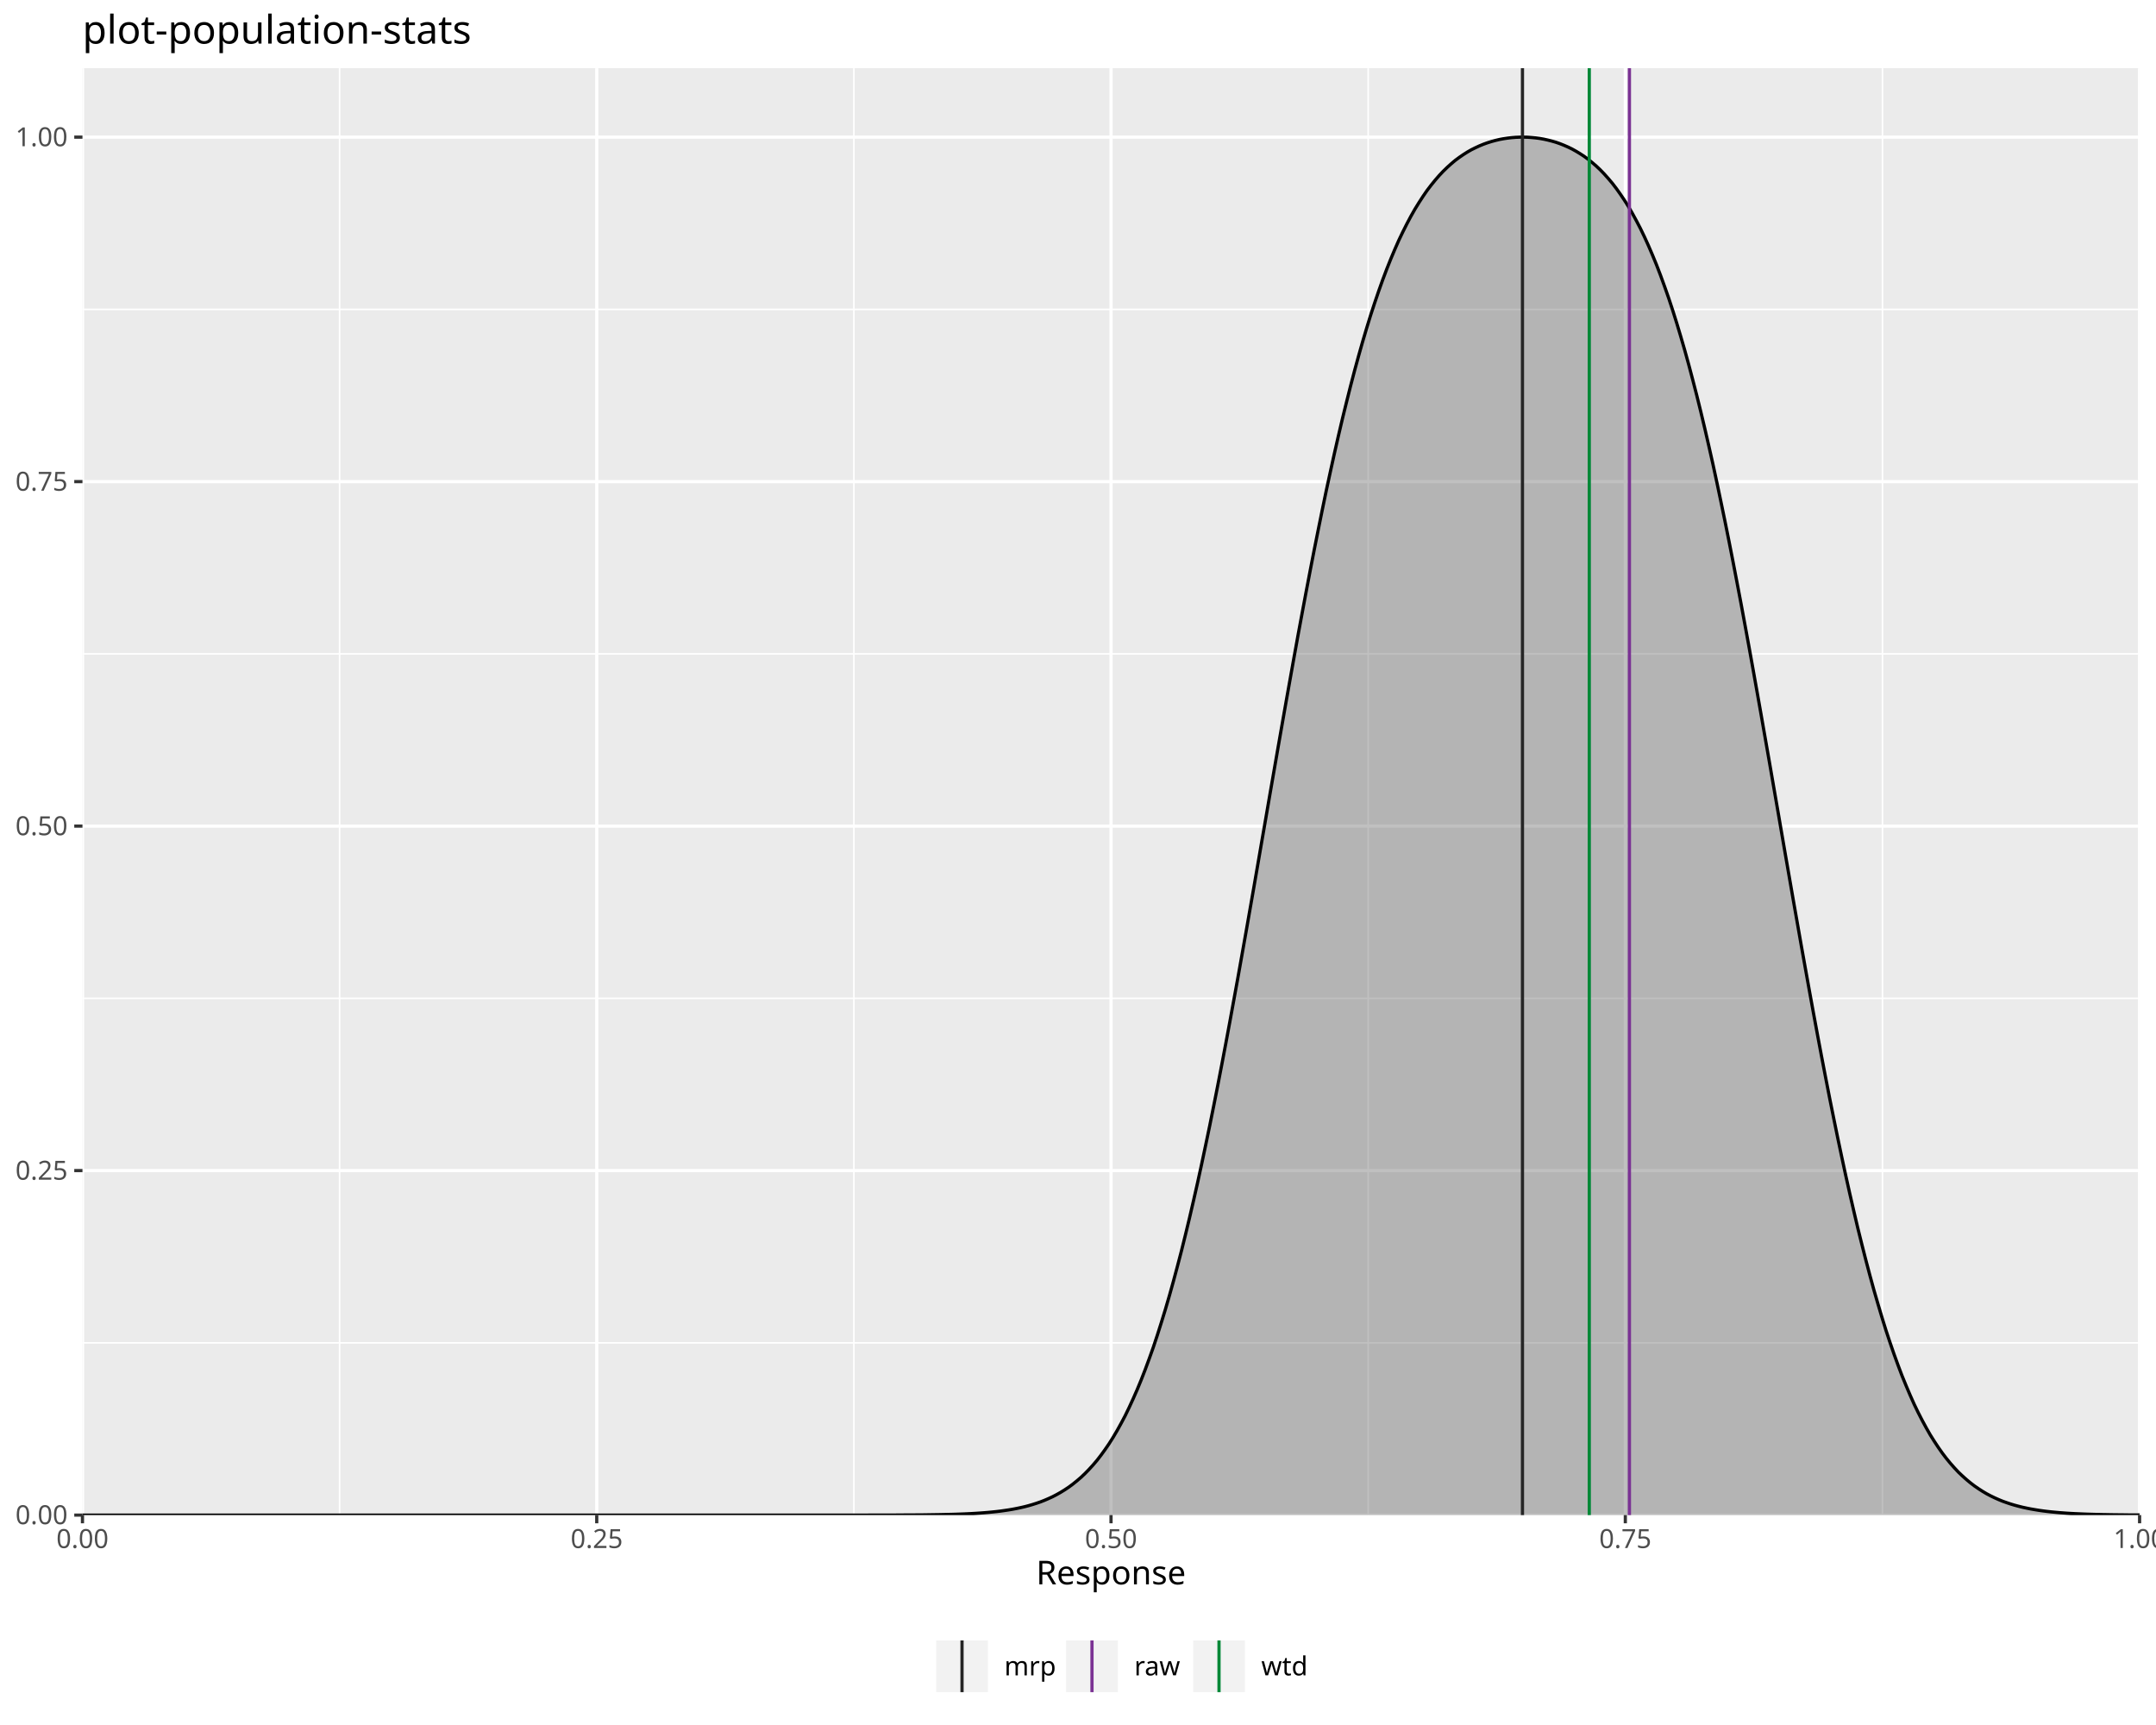
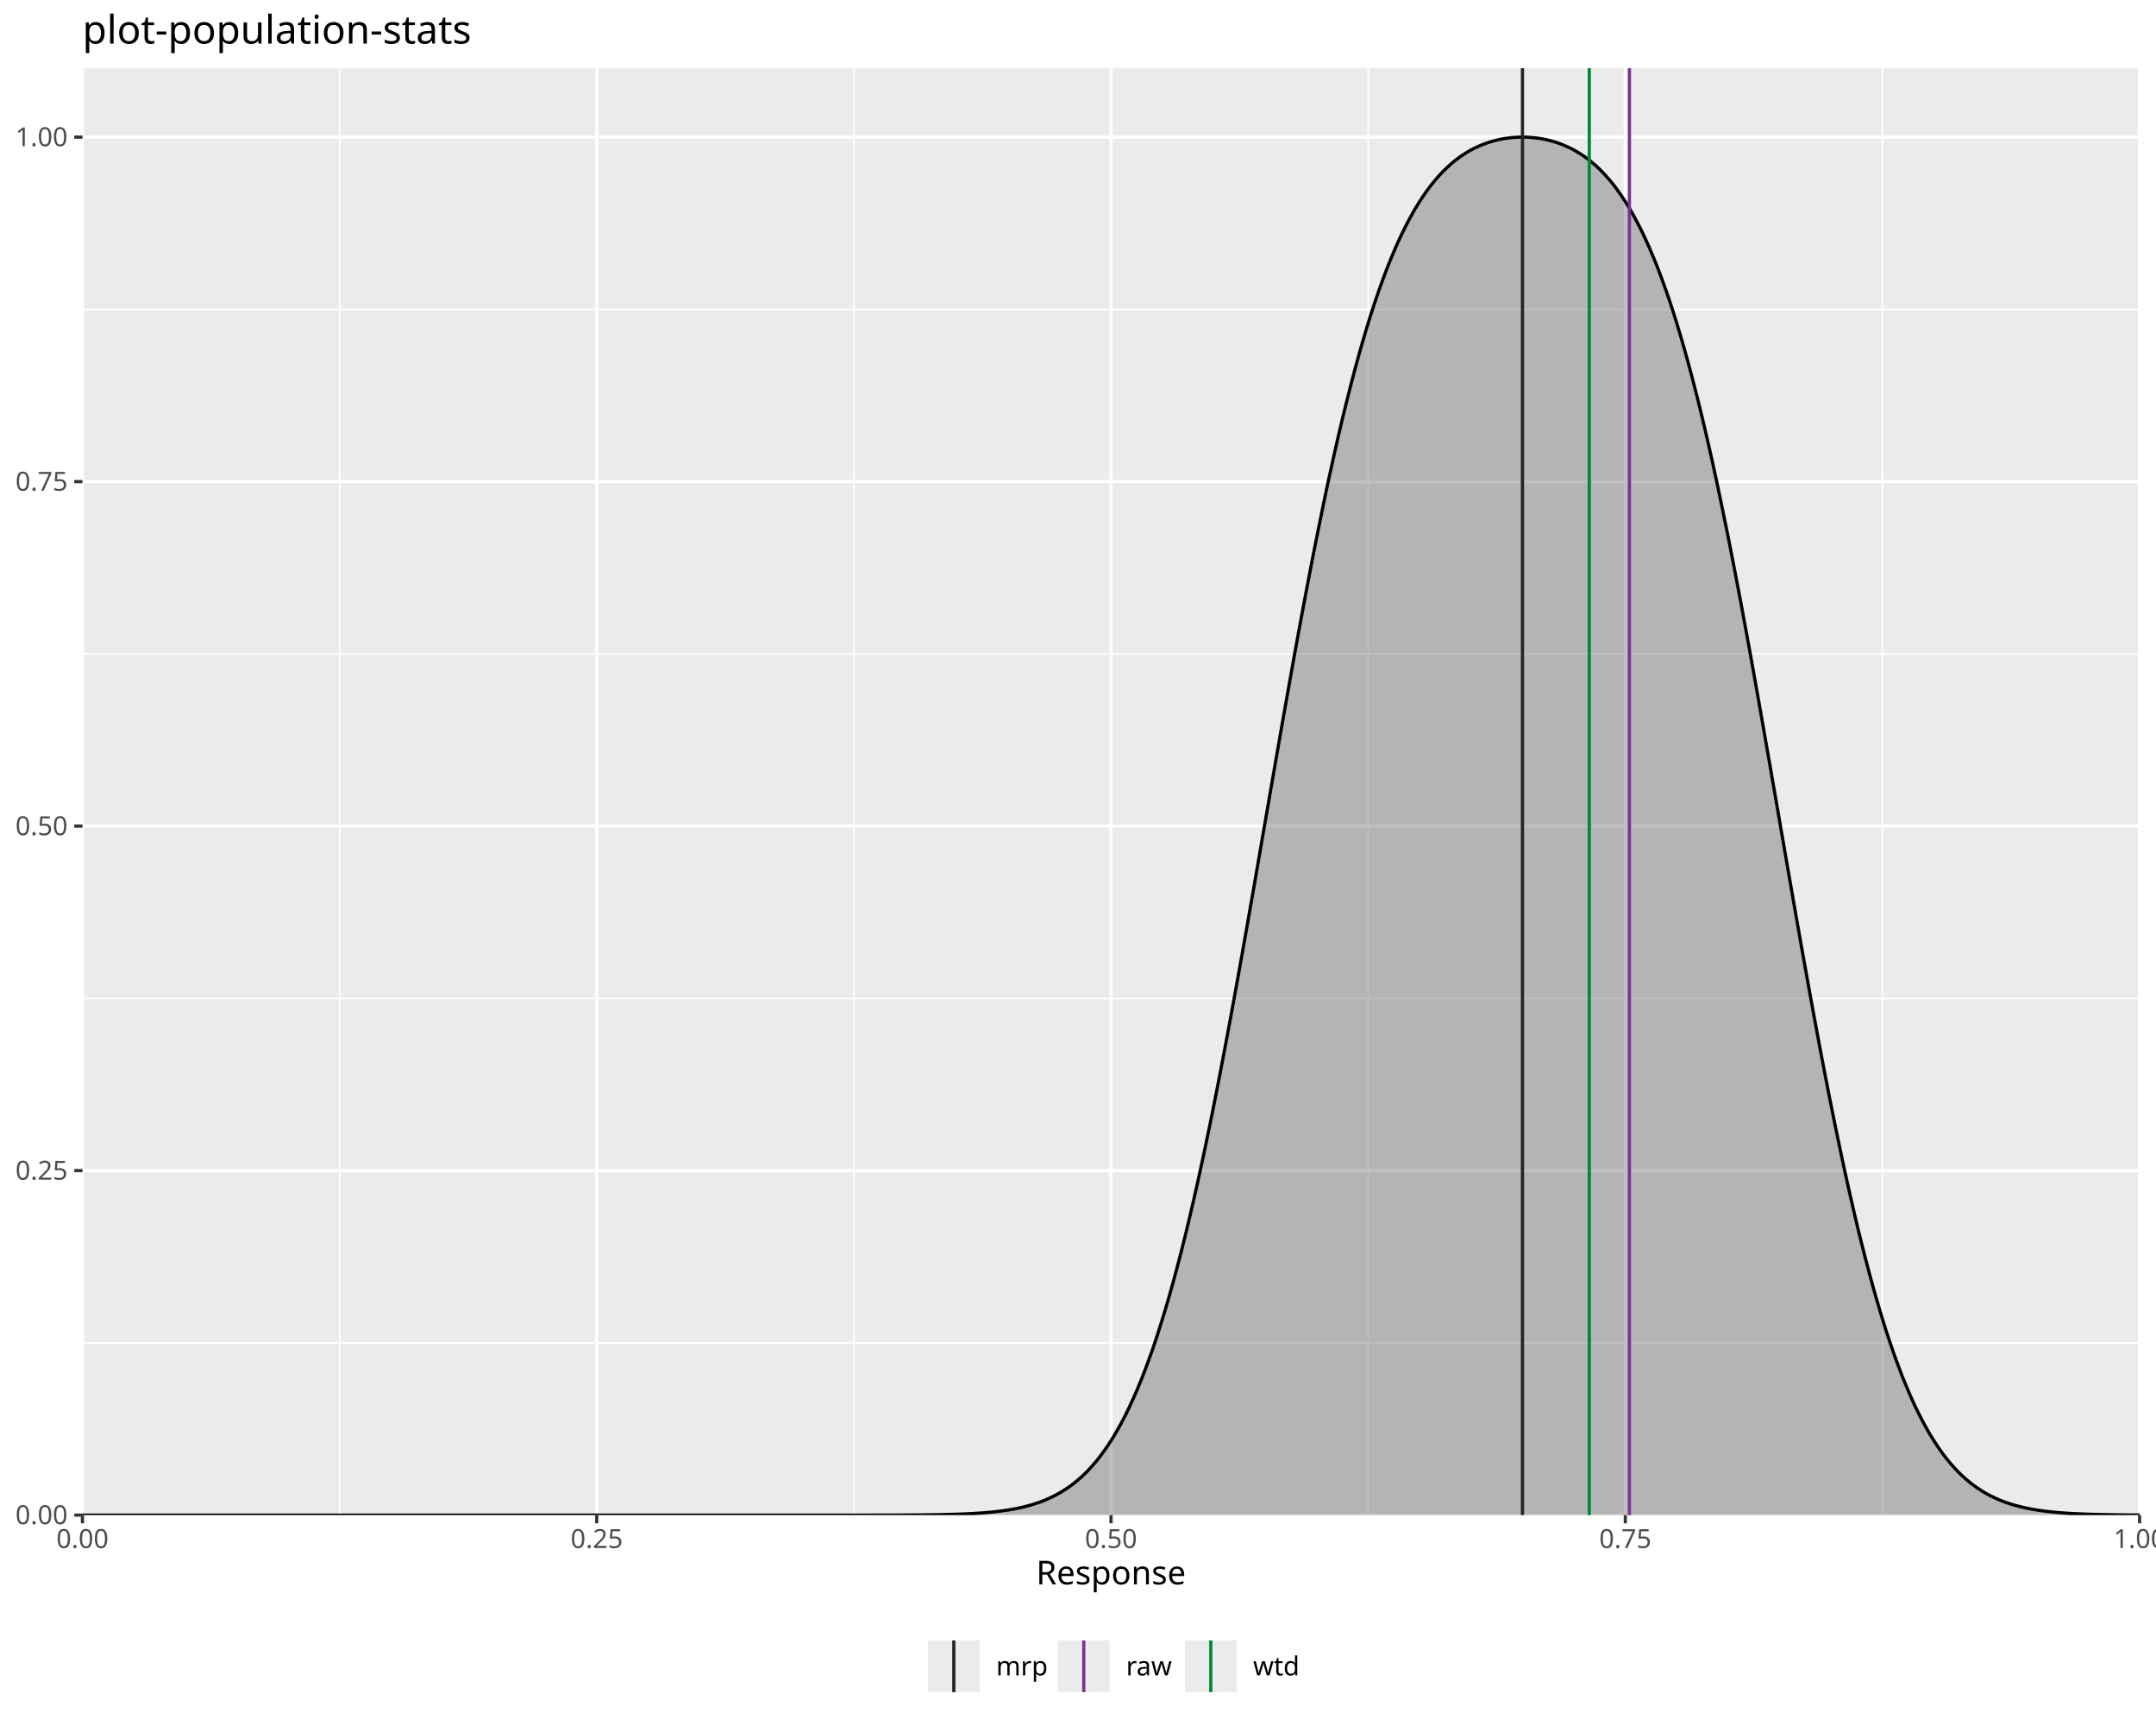
<svg xmlns="http://www.w3.org/2000/svg" class="svglite" data-engine-version="2.0" width="720.00pt" height="576.00pt" viewBox="0 0 720.00 576.00">
  <defs>
    <style type="text/css">
    .svglite line, .svglite polyline, .svglite polygon, .svglite path, .svglite rect, .svglite circle {
      fill: none;
      stroke: #000000;
      stroke-linecap: round;
      stroke-linejoin: round;
      stroke-miterlimit: 10.00;
    }
  </style>
  </defs>
  <rect width="100%" height="100%" style="stroke: none; fill: #FFFFFF;" />
  <defs>
    <clipPath id="cpMC4wMHw3MjAuMDB8MC4wMHw1NzYuMDA=">
      <rect x="0.00" y="0.00" width="720.00" height="576.00" />
    </clipPath>
  </defs>
  <g clip-path="url(#cpMC4wMHw3MjAuMDB8MC4wMHw1NzYuMDA=)">
-     <rect x="0.00" y="0.00" width="720.00" height="576.00" style="stroke-width: 1.07; stroke: #FFFFFF; fill: #FFFFFF;" />
+     <rect x="0" y="0.00" width="720.00" height="576.00" style="stroke-width: 1.07; stroke: #FFFFFF; fill: #FFFFFF;" />
  </g>
  <defs>
    <clipPath id="cpMjcuNTR8NzE0LjUyfDIyLjc4fDUwNS45MQ==">
      <rect x="27.54" y="22.78" width="686.98" height="483.13" />
    </clipPath>
  </defs>
  <g clip-path="url(#cpMjcuNTR8NzE0LjUyfDIyLjc4fDUwNS45MQ==)">
    <rect x="27.54" y="22.78" width="686.98" height="483.13" style="stroke-width: 1.07; stroke: none; fill: #EBEBEB;" />
    <polyline points="27.54,448.40 714.52,448.40 " style="stroke-width: 0.53; stroke: #FFFFFF; stroke-linecap: butt;" />
    <polyline points="27.54,333.37 714.52,333.37 " style="stroke-width: 0.53; stroke: #FFFFFF; stroke-linecap: butt;" />
    <polyline points="27.54,218.34 714.52,218.34 " style="stroke-width: 0.53; stroke: #FFFFFF; stroke-linecap: butt;" />
    <polyline points="27.54,103.31 714.52,103.31 " style="stroke-width: 0.53; stroke: #FFFFFF; stroke-linecap: butt;" />
    <polyline points="113.41,505.91 113.41,22.78 " style="stroke-width: 0.53; stroke: #FFFFFF; stroke-linecap: butt;" />
    <polyline points="285.16,505.91 285.16,22.78 " style="stroke-width: 0.53; stroke: #FFFFFF; stroke-linecap: butt;" />
    <polyline points="456.90,505.91 456.90,22.78 " style="stroke-width: 0.53; stroke: #FFFFFF; stroke-linecap: butt;" />
    <polyline points="628.65,505.91 628.65,22.78 " style="stroke-width: 0.53; stroke: #FFFFFF; stroke-linecap: butt;" />
    <polyline points="27.54,505.91 714.52,505.91 " style="stroke-width: 1.07; stroke: #FFFFFF; stroke-linecap: butt;" />
    <polyline points="27.54,390.88 714.52,390.88 " style="stroke-width: 1.07; stroke: #FFFFFF; stroke-linecap: butt;" />
    <polyline points="27.54,275.85 714.52,275.85 " style="stroke-width: 1.07; stroke: #FFFFFF; stroke-linecap: butt;" />
    <polyline points="27.54,160.82 714.52,160.82 " style="stroke-width: 1.07; stroke: #FFFFFF; stroke-linecap: butt;" />
    <polyline points="27.54,45.79 714.52,45.79 " style="stroke-width: 1.07; stroke: #FFFFFF; stroke-linecap: butt;" />
    <polyline points="27.54,505.91 27.54,22.78 " style="stroke-width: 1.07; stroke: #FFFFFF; stroke-linecap: butt;" />
    <polyline points="199.28,505.91 199.28,22.78 " style="stroke-width: 1.07; stroke: #FFFFFF; stroke-linecap: butt;" />
    <polyline points="371.03,505.91 371.03,22.78 " style="stroke-width: 1.07; stroke: #FFFFFF; stroke-linecap: butt;" />
    <polyline points="542.78,505.91 542.78,22.78 " style="stroke-width: 1.07; stroke: #FFFFFF; stroke-linecap: butt;" />
    <polyline points="714.52,505.91 714.52,22.78 " style="stroke-width: 1.07; stroke: #FFFFFF; stroke-linecap: butt;" />
    <polygon points="27.54,505.91 28.88,505.91 30.23,505.91 31.57,505.91 32.92,505.91 34.26,505.91 35.61,505.91 36.95,505.91 38.29,505.91 39.64,505.91 40.98,505.91 42.33,505.91 43.67,505.91 45.02,505.91 46.36,505.91 47.71,505.91 49.05,505.91 50.39,505.91 51.74,505.91 53.08,505.91 54.43,505.91 55.77,505.91 57.12,505.91 58.46,505.91 59.80,505.91 61.15,505.91 62.49,505.91 63.84,505.91 65.18,505.91 66.53,505.91 67.87,505.91 69.22,505.91 70.56,505.91 71.90,505.91 73.25,505.91 74.59,505.91 75.94,505.91 77.28,505.91 78.63,505.91 79.97,505.91 81.31,505.91 82.66,505.91 84.00,505.91 85.35,505.91 86.69,505.91 88.04,505.91 89.38,505.91 90.73,505.91 92.07,505.91 93.41,505.91 94.76,505.91 96.10,505.91 97.45,505.91 98.79,505.91 100.14,505.91 101.48,505.91 102.82,505.91 104.17,505.91 105.51,505.91 106.86,505.91 108.20,505.91 109.55,505.91 110.89,505.91 112.24,505.91 113.58,505.91 114.92,505.91 116.27,505.91 117.61,505.91 118.96,505.91 120.30,505.91 121.65,505.91 122.99,505.91 124.34,505.91 125.68,505.91 127.02,505.91 128.37,505.91 129.71,505.91 131.06,505.91 132.40,505.91 133.75,505.91 135.09,505.91 136.43,505.91 137.78,505.91 139.12,505.91 140.47,505.91 141.81,505.91 143.16,505.91 144.50,505.91 145.85,505.91 147.19,505.91 148.53,505.91 149.88,505.91 151.22,505.91 152.57,505.91 153.91,505.91 155.26,505.91 156.60,505.91 157.94,505.91 159.29,505.91 160.63,505.91 161.98,505.91 163.32,505.91 164.67,505.91 166.01,505.91 167.36,505.91 168.70,505.91 170.04,505.91 171.39,505.91 172.73,505.91 174.08,505.91 175.42,505.91 176.77,505.91 178.11,505.91 179.45,505.91 180.80,505.91 182.14,505.91 183.49,505.91 184.83,505.91 186.18,505.91 187.52,505.91 188.87,505.91 190.21,505.91 191.55,505.91 192.90,505.91 194.24,505.91 195.59,505.91 196.93,505.91 198.28,505.91 199.62,505.91 200.97,505.91 202.31,505.91 203.65,505.91 205.00,505.91 206.34,505.91 207.69,505.91 209.03,505.91 210.38,505.91 211.72,505.91 213.06,505.91 214.41,505.91 215.75,505.91 217.10,505.91 218.44,505.91 219.79,505.91 221.13,505.91 222.48,505.91 223.82,505.91 225.16,505.91 226.51,505.91 227.85,505.91 229.20,505.91 230.54,505.91 231.89,505.91 233.23,505.91 234.57,505.91 235.92,505.91 237.26,505.91 238.61,505.91 239.95,505.91 241.30,505.91 242.64,505.91 243.99,505.91 245.33,505.91 246.67,505.91 248.02,505.91 249.36,505.91 250.71,505.91 252.05,505.91 253.40,505.91 254.74,505.91 256.08,505.91 257.43,505.91 258.77,505.91 260.12,505.91 261.46,505.91 262.81,505.91 264.15,505.91 265.50,505.91 266.84,505.91 268.18,505.91 269.53,505.91 270.87,505.91 272.22,505.91 273.56,505.91 274.91,505.91 276.25,505.91 277.60,505.91 278.94,505.91 280.28,505.91 281.63,505.91 282.97,505.91 284.32,505.91 285.66,505.91 287.01,505.91 288.35,505.91 289.69,505.91 291.04,505.90 292.38,505.90 293.73,505.90 295.07,505.90 296.42,505.89 297.76,505.89 299.11,505.89 300.45,505.88 301.79,505.87 303.14,505.87 304.48,505.86 305.83,505.85 307.17,505.84 308.52,505.83 309.86,505.81 311.20,505.79 312.55,505.77 313.89,505.75 315.24,505.72 316.58,505.69 317.93,505.66 319.27,505.62 320.62,505.57 321.96,505.52 323.30,505.46 324.65,505.39 325.99,505.31 327.34,505.22 328.68,505.12 330.03,505.01 331.37,504.88 332.71,504.74 334.06,504.58 335.40,504.39 336.75,504.19 338.09,503.97 339.44,503.71 340.78,503.43 342.13,503.12 343.47,502.77 344.81,502.38 346.16,501.95 347.50,501.49 348.85,500.96 350.19,500.38 351.54,499.76 352.88,499.06 354.23,498.30 355.57,497.47 356.91,496.58 358.26,495.58 359.60,494.50 360.95,493.35 362.29,492.08 363.64,490.70 364.98,489.23 366.32,487.66 367.67,485.92 369.01,484.07 370.36,482.11 371.70,479.99 373.05,477.71 374.39,475.29 375.74,472.75 377.08,469.98 378.42,467.07 379.77,464.00 381.11,460.75 382.46,457.28 383.80,453.65 385.15,449.87 386.49,445.83 387.83,441.61 389.18,437.22 390.52,432.64 391.87,427.80 393.21,422.80 394.56,417.63 395.90,412.23 397.25,406.63 398.59,400.86 399.93,394.93 401.28,388.75 402.62,382.43 403.97,375.97 405.31,369.32 406.66,362.50 408.00,355.57 409.34,348.51 410.69,341.28 412.03,333.96 413.38,326.56 414.72,319.05 416.07,311.45 417.41,303.80 418.76,296.10 420.10,288.35 421.44,280.58 422.79,272.80 424.13,265.02 425.48,257.26 426.82,249.53 428.17,241.84 429.51,234.21 430.86,226.65 432.20,219.17 433.54,211.77 434.89,204.51 436.23,197.36 437.58,190.31 438.92,183.42 440.27,176.69 441.61,170.09 442.95,163.63 444.30,157.41 445.64,151.34 446.99,145.42 448.33,139.71 449.68,134.22 451.02,128.89 452.37,123.73 453.71,118.82 455.05,114.10 456.40,109.55 457.74,105.20 459.09,101.09 460.43,97.15 461.78,93.37 463.12,89.82 464.46,86.46 465.81,83.25 467.15,80.21 468.50,77.39 469.84,74.72 471.19,72.18 472.53,69.82 473.88,67.63 475.22,65.56 476.56,63.61 477.91,61.85 479.25,60.19 480.60,58.63 481.94,57.21 483.29,55.90 484.63,54.69 485.97,53.56 487.32,52.56 488.66,51.64 490.01,50.78 491.35,50.01 492.70,49.34 494.04,48.72 495.39,48.16 496.73,47.68 498.07,47.26 499.42,46.89 500.76,46.57 502.11,46.32 503.45,46.12 504.80,45.96 506.14,45.85 507.49,45.80 508.83,45.79 510.17,45.82 511.52,45.92 512.86,46.05 514.21,46.23 515.55,46.47 516.90,46.77 518.24,47.11 519.58,47.50 520.93,47.97 522.27,48.50 523.62,49.09 524.96,49.74 526.31,50.49 527.65,51.30 529.00,52.18 530.34,53.17 531.68,54.25 533.03,55.41 534.37,56.67 535.72,58.07 537.06,59.57 538.41,61.16 539.75,62.91 541.09,64.79 542.44,66.79 543.78,68.91 545.13,71.24 546.47,73.70 547.82,76.29 549.16,79.07 550.51,82.04 551.85,85.16 553.19,88.42 554.54,91.94 555.88,95.63 557.23,99.47 558.57,103.52 559.92,107.81 561.26,112.26 562.60,116.87 563.95,121.75 565.29,126.81 566.64,132.04 567.98,137.46 569.33,143.12 570.67,148.94 572.02,154.92 573.36,161.12 574.70,167.49 576.05,174.01 577.39,180.67 578.74,187.53 580.08,194.51 581.43,201.60 582.77,208.84 584.12,216.19 585.46,223.63 586.80,231.15 588.15,238.77 589.49,246.43 590.84,254.15 592.18,261.90 593.53,269.68 594.87,277.46 596.21,285.23 597.56,292.99 598.90,300.71 600.25,308.39 601.59,316.01 602.94,323.55 604.28,331.00 605.63,338.38 606.97,345.62 608.31,352.74 609.66,359.75 611.00,366.63 612.35,373.31 613.69,379.86 615.04,386.26 616.38,392.48 617.72,398.49 619.07,404.35 620.41,410.05 621.76,415.48 623.10,420.75 624.45,425.85 625.79,430.74 627.14,435.39 628.48,439.88 629.82,444.20 631.17,448.27 632.51,452.15 633.86,455.87 635.20,459.41 636.55,462.71 637.89,465.86 639.23,468.87 640.58,471.66 641.92,474.28 643.27,476.77 644.61,479.12 645.96,481.27 647.30,483.30 648.65,485.22 649.99,486.98 651.33,488.61 652.68,490.14 654.02,491.57 655.37,492.85 656.71,494.05 658.06,495.17 659.40,496.19 660.75,497.12 662.09,497.98 663.43,498.78 664.78,499.49 666.12,500.14 667.47,500.74 668.81,501.29 670.16,501.77 671.50,502.22 672.84,502.62 674.19,502.98 675.53,503.31 676.88,503.60 678.22,503.87 679.57,504.10 680.91,504.32 682.26,504.51 683.60,504.68 684.94,504.83 686.29,504.96 687.63,505.08 688.98,505.18 690.32,505.28 691.67,505.36 693.01,505.43 694.35,505.49 695.70,505.55 697.04,505.60 698.39,505.64 699.73,505.68 701.08,505.71 702.42,505.74 703.77,505.76 705.11,505.79 706.45,505.80 707.80,505.82 709.14,505.83 710.49,505.85 711.83,505.86 713.18,505.86 714.52,505.87 714.52,505.91 713.18,505.91 711.83,505.91 710.49,505.91 709.14,505.91 707.80,505.91 706.45,505.91 705.11,505.91 703.77,505.91 702.42,505.91 701.08,505.91 699.73,505.91 698.39,505.91 697.04,505.91 695.70,505.91 694.35,505.91 693.01,505.91 691.67,505.91 690.32,505.91 688.98,505.91 687.63,505.91 686.29,505.91 684.94,505.91 683.60,505.91 682.26,505.91 680.91,505.91 679.57,505.91 678.22,505.91 676.88,505.91 675.53,505.91 674.19,505.91 672.84,505.91 671.50,505.91 670.16,505.91 668.81,505.91 667.47,505.91 666.12,505.91 664.78,505.91 663.43,505.91 662.09,505.91 660.75,505.91 659.40,505.91 658.06,505.91 656.71,505.91 655.37,505.91 654.02,505.91 652.68,505.91 651.33,505.91 649.99,505.91 648.65,505.91 647.30,505.91 645.96,505.91 644.61,505.91 643.27,505.91 641.92,505.91 640.58,505.91 639.23,505.91 637.89,505.91 636.55,505.91 635.20,505.91 633.86,505.91 632.51,505.91 631.17,505.91 629.82,505.91 628.48,505.91 627.14,505.91 625.79,505.91 624.45,505.91 623.10,505.91 621.76,505.91 620.41,505.91 619.07,505.91 617.72,505.91 616.38,505.91 615.04,505.91 613.69,505.91 612.35,505.91 611.00,505.91 609.66,505.91 608.31,505.91 606.97,505.91 605.63,505.91 604.28,505.91 602.94,505.91 601.59,505.91 600.25,505.91 598.90,505.91 597.56,505.91 596.21,505.91 594.87,505.91 593.53,505.91 592.18,505.91 590.84,505.91 589.49,505.91 588.15,505.91 586.80,505.91 585.46,505.91 584.12,505.91 582.77,505.91 581.43,505.91 580.08,505.91 578.74,505.91 577.39,505.91 576.05,505.91 574.70,505.91 573.36,505.91 572.02,505.91 570.67,505.91 569.33,505.91 567.98,505.91 566.64,505.91 565.29,505.91 563.95,505.91 562.60,505.91 561.26,505.91 559.92,505.91 558.57,505.91 557.23,505.91 555.88,505.91 554.54,505.91 553.19,505.91 551.85,505.91 550.51,505.91 549.16,505.91 547.82,505.91 546.47,505.91 545.13,505.91 543.78,505.91 542.44,505.91 541.09,505.91 539.75,505.91 538.41,505.91 537.06,505.91 535.72,505.91 534.37,505.91 533.03,505.91 531.68,505.91 530.34,505.91 529.00,505.91 527.65,505.91 526.31,505.91 524.96,505.91 523.62,505.91 522.27,505.91 520.93,505.91 519.58,505.91 518.24,505.91 516.90,505.91 515.55,505.91 514.21,505.91 512.86,505.91 511.52,505.91 510.17,505.91 508.83,505.91 507.49,505.91 506.14,505.91 504.80,505.91 503.45,505.91 502.11,505.91 500.76,505.91 499.42,505.91 498.07,505.91 496.73,505.91 495.39,505.91 494.04,505.91 492.70,505.91 491.35,505.91 490.01,505.91 488.66,505.91 487.32,505.91 485.97,505.91 484.63,505.91 483.29,505.91 481.94,505.91 480.60,505.91 479.25,505.91 477.91,505.91 476.56,505.91 475.22,505.91 473.88,505.91 472.53,505.91 471.19,505.91 469.84,505.91 468.50,505.91 467.15,505.91 465.81,505.91 464.46,505.91 463.12,505.91 461.78,505.91 460.43,505.91 459.09,505.91 457.74,505.91 456.40,505.91 455.05,505.91 453.71,505.91 452.37,505.91 451.02,505.91 449.68,505.91 448.33,505.91 446.99,505.91 445.64,505.91 444.30,505.91 442.95,505.91 441.61,505.91 440.27,505.91 438.92,505.91 437.58,505.91 436.23,505.91 434.89,505.91 433.54,505.91 432.20,505.91 430.86,505.91 429.51,505.91 428.17,505.91 426.82,505.91 425.48,505.91 424.13,505.91 422.79,505.91 421.44,505.91 420.10,505.91 418.76,505.91 417.41,505.91 416.07,505.91 414.72,505.91 413.38,505.91 412.03,505.91 410.69,505.91 409.34,505.91 408.00,505.91 406.66,505.91 405.31,505.91 403.97,505.91 402.62,505.91 401.28,505.91 399.93,505.91 398.59,505.91 397.25,505.91 395.90,505.91 394.56,505.91 393.21,505.91 391.87,505.91 390.52,505.91 389.18,505.91 387.83,505.91 386.49,505.91 385.15,505.91 383.80,505.91 382.46,505.91 381.11,505.91 379.77,505.91 378.42,505.91 377.08,505.91 375.74,505.91 374.39,505.91 373.05,505.91 371.70,505.91 370.36,505.91 369.01,505.91 367.67,505.91 366.32,505.91 364.98,505.91 363.64,505.91 362.29,505.91 360.95,505.91 359.60,505.91 358.26,505.91 356.91,505.91 355.57,505.91 354.23,505.91 352.88,505.91 351.54,505.91 350.19,505.91 348.85,505.91 347.50,505.91 346.16,505.91 344.81,505.91 343.47,505.91 342.13,505.91 340.78,505.91 339.44,505.91 338.09,505.91 336.75,505.91 335.40,505.91 334.06,505.91 332.71,505.91 331.37,505.91 330.03,505.91 328.68,505.91 327.34,505.91 325.99,505.91 324.65,505.91 323.30,505.91 321.96,505.91 320.62,505.91 319.27,505.91 317.93,505.91 316.58,505.91 315.24,505.91 313.89,505.91 312.55,505.91 311.20,505.91 309.86,505.91 308.52,505.91 307.17,505.91 305.83,505.91 304.48,505.91 303.14,505.91 301.79,505.91 300.45,505.91 299.11,505.91 297.76,505.91 296.42,505.91 295.07,505.91 293.73,505.91 292.38,505.91 291.04,505.91 289.69,505.91 288.35,505.91 287.01,505.91 285.66,505.91 284.32,505.91 282.97,505.91 281.63,505.91 280.28,505.91 278.94,505.91 277.60,505.91 276.25,505.91 274.91,505.91 273.56,505.91 272.22,505.91 270.87,505.91 269.53,505.91 268.18,505.91 266.84,505.91 265.50,505.91 264.15,505.91 262.81,505.91 261.46,505.91 260.12,505.91 258.77,505.91 257.43,505.91 256.08,505.91 254.74,505.91 253.40,505.91 252.05,505.91 250.71,505.91 249.36,505.91 248.02,505.91 246.67,505.91 245.33,505.91 243.99,505.91 242.64,505.91 241.30,505.91 239.95,505.91 238.61,505.91 237.26,505.91 235.92,505.91 234.57,505.91 233.23,505.91 231.89,505.91 230.54,505.91 229.20,505.91 227.85,505.91 226.51,505.91 225.16,505.91 223.82,505.91 222.48,505.91 221.13,505.91 219.79,505.91 218.44,505.91 217.10,505.91 215.75,505.91 214.41,505.91 213.06,505.91 211.72,505.91 210.38,505.91 209.03,505.91 207.69,505.91 206.34,505.91 205.00,505.91 203.65,505.91 202.31,505.91 200.97,505.91 199.62,505.91 198.28,505.91 196.93,505.91 195.59,505.91 194.24,505.91 192.90,505.91 191.55,505.91 190.21,505.91 188.87,505.91 187.52,505.91 186.18,505.91 184.83,505.91 183.49,505.91 182.14,505.91 180.80,505.91 179.45,505.91 178.11,505.91 176.77,505.91 175.42,505.91 174.08,505.91 172.73,505.91 171.39,505.91 170.04,505.91 168.70,505.91 167.36,505.91 166.01,505.91 164.67,505.91 163.32,505.91 161.98,505.91 160.63,505.91 159.29,505.91 157.94,505.91 156.60,505.91 155.26,505.91 153.91,505.91 152.57,505.91 151.22,505.91 149.88,505.91 148.53,505.91 147.19,505.91 145.85,505.91 144.50,505.91 143.16,505.91 141.81,505.91 140.47,505.91 139.12,505.91 137.78,505.91 136.43,505.91 135.09,505.91 133.75,505.91 132.40,505.91 131.06,505.91 129.71,505.91 128.37,505.91 127.02,505.91 125.68,505.91 124.34,505.91 122.99,505.91 121.65,505.91 120.30,505.91 118.96,505.91 117.61,505.91 116.27,505.91 114.92,505.91 113.58,505.91 112.24,505.91 110.89,505.91 109.55,505.91 108.20,505.91 106.86,505.91 105.51,505.91 104.17,505.91 102.82,505.91 101.48,505.91 100.14,505.91 98.79,505.91 97.45,505.91 96.10,505.91 94.76,505.91 93.41,505.91 92.07,505.91 90.73,505.91 89.38,505.91 88.04,505.91 86.69,505.91 85.35,505.91 84.00,505.91 82.66,505.91 81.31,505.91 79.97,505.91 78.63,505.91 77.28,505.91 75.94,505.91 74.59,505.91 73.25,505.91 71.90,505.91 70.56,505.91 69.22,505.91 67.87,505.91 66.53,505.91 65.18,505.91 63.84,505.91 62.49,505.91 61.15,505.91 59.80,505.91 58.46,505.91 57.12,505.91 55.77,505.91 54.43,505.91 53.08,505.91 51.74,505.91 50.39,505.91 49.05,505.91 47.71,505.91 46.36,505.91 45.02,505.91 43.67,505.91 42.33,505.91 40.98,505.91 39.64,505.91 38.29,505.91 36.95,505.91 35.61,505.91 34.26,505.91 32.92,505.91 31.57,505.91 30.23,505.91 28.88,505.91 27.54,505.91 " style="stroke-width: 0.00; stroke: none; stroke-linecap: butt; fill: #636363; fill-opacity: 0.40;" />
    <polyline points="27.54,505.91 28.88,505.91 30.23,505.91 31.57,505.91 32.92,505.91 34.26,505.91 35.61,505.91 36.95,505.91 38.29,505.91 39.64,505.91 40.98,505.91 42.33,505.91 43.67,505.91 45.02,505.91 46.36,505.91 47.71,505.91 49.05,505.91 50.39,505.91 51.74,505.91 53.08,505.91 54.43,505.91 55.77,505.91 57.12,505.91 58.46,505.91 59.80,505.91 61.15,505.91 62.49,505.91 63.84,505.91 65.18,505.91 66.53,505.91 67.87,505.91 69.22,505.91 70.56,505.91 71.90,505.91 73.25,505.91 74.59,505.91 75.94,505.91 77.28,505.91 78.63,505.91 79.97,505.91 81.31,505.91 82.66,505.91 84.00,505.91 85.35,505.91 86.69,505.91 88.04,505.91 89.38,505.91 90.73,505.91 92.07,505.91 93.41,505.91 94.76,505.91 96.10,505.91 97.45,505.91 98.79,505.91 100.14,505.91 101.48,505.91 102.82,505.91 104.17,505.91 105.51,505.91 106.86,505.91 108.20,505.91 109.55,505.91 110.89,505.91 112.24,505.91 113.58,505.91 114.92,505.91 116.27,505.91 117.61,505.91 118.96,505.91 120.30,505.91 121.65,505.91 122.99,505.91 124.34,505.91 125.68,505.91 127.02,505.91 128.37,505.91 129.71,505.91 131.06,505.91 132.40,505.91 133.75,505.91 135.09,505.91 136.43,505.91 137.78,505.91 139.12,505.91 140.47,505.91 141.81,505.91 143.16,505.91 144.50,505.91 145.85,505.91 147.19,505.91 148.53,505.91 149.88,505.91 151.22,505.91 152.57,505.91 153.91,505.91 155.26,505.91 156.60,505.91 157.94,505.91 159.29,505.91 160.63,505.91 161.98,505.91 163.32,505.91 164.67,505.91 166.01,505.91 167.36,505.91 168.70,505.91 170.04,505.91 171.39,505.91 172.73,505.91 174.08,505.91 175.42,505.91 176.77,505.91 178.11,505.91 179.45,505.91 180.80,505.91 182.14,505.91 183.49,505.91 184.83,505.91 186.18,505.91 187.52,505.91 188.87,505.91 190.21,505.91 191.55,505.91 192.90,505.91 194.24,505.91 195.59,505.91 196.93,505.91 198.28,505.91 199.62,505.91 200.97,505.91 202.31,505.91 203.65,505.91 205.00,505.91 206.34,505.91 207.69,505.91 209.03,505.91 210.38,505.91 211.72,505.91 213.06,505.91 214.41,505.91 215.75,505.91 217.10,505.91 218.44,505.91 219.79,505.91 221.13,505.91 222.48,505.91 223.82,505.91 225.16,505.91 226.51,505.91 227.85,505.91 229.20,505.91 230.54,505.91 231.89,505.91 233.23,505.91 234.57,505.91 235.92,505.91 237.26,505.91 238.61,505.91 239.95,505.91 241.30,505.91 242.64,505.91 243.99,505.91 245.33,505.91 246.67,505.91 248.02,505.91 249.36,505.91 250.71,505.91 252.05,505.91 253.40,505.91 254.74,505.91 256.08,505.91 257.43,505.91 258.77,505.91 260.12,505.91 261.46,505.91 262.81,505.91 264.15,505.91 265.50,505.91 266.84,505.91 268.18,505.91 269.53,505.91 270.87,505.91 272.22,505.91 273.56,505.91 274.91,505.91 276.25,505.91 277.60,505.91 278.94,505.91 280.28,505.91 281.63,505.91 282.97,505.91 284.32,505.91 285.66,505.91 287.01,505.91 288.35,505.91 289.69,505.91 291.04,505.90 292.38,505.90 293.73,505.90 295.07,505.90 296.42,505.89 297.76,505.89 299.11,505.89 300.45,505.88 301.79,505.87 303.14,505.87 304.48,505.86 305.83,505.85 307.17,505.84 308.52,505.83 309.86,505.81 311.20,505.79 312.55,505.77 313.89,505.75 315.24,505.72 316.58,505.69 317.93,505.66 319.27,505.62 320.62,505.57 321.96,505.52 323.30,505.46 324.65,505.39 325.99,505.31 327.34,505.22 328.68,505.12 330.03,505.01 331.37,504.88 332.71,504.74 334.06,504.58 335.40,504.39 336.75,504.19 338.09,503.97 339.44,503.71 340.78,503.43 342.13,503.12 343.47,502.77 344.81,502.38 346.16,501.95 347.50,501.49 348.85,500.96 350.19,500.38 351.54,499.76 352.88,499.06 354.23,498.30 355.57,497.47 356.91,496.58 358.26,495.58 359.60,494.50 360.95,493.35 362.29,492.08 363.64,490.70 364.98,489.23 366.32,487.66 367.67,485.92 369.01,484.07 370.36,482.11 371.70,479.99 373.05,477.71 374.39,475.29 375.74,472.75 377.08,469.98 378.42,467.07 379.77,464.00 381.11,460.75 382.46,457.28 383.80,453.65 385.15,449.87 386.49,445.83 387.83,441.61 389.18,437.22 390.52,432.64 391.87,427.80 393.21,422.80 394.56,417.63 395.90,412.23 397.25,406.63 398.59,400.86 399.93,394.93 401.28,388.75 402.62,382.43 403.97,375.97 405.31,369.32 406.66,362.50 408.00,355.57 409.34,348.51 410.69,341.28 412.03,333.96 413.38,326.56 414.72,319.05 416.07,311.45 417.41,303.80 418.76,296.10 420.10,288.35 421.44,280.58 422.79,272.80 424.13,265.02 425.48,257.26 426.82,249.53 428.17,241.84 429.51,234.21 430.86,226.65 432.20,219.17 433.54,211.77 434.89,204.51 436.23,197.36 437.58,190.31 438.92,183.42 440.27,176.69 441.61,170.09 442.95,163.63 444.30,157.41 445.64,151.34 446.99,145.42 448.33,139.71 449.68,134.22 451.02,128.89 452.37,123.73 453.71,118.82 455.05,114.10 456.40,109.55 457.74,105.20 459.09,101.09 460.43,97.15 461.78,93.37 463.12,89.82 464.46,86.46 465.81,83.25 467.15,80.21 468.50,77.39 469.84,74.72 471.19,72.18 472.53,69.82 473.88,67.63 475.22,65.56 476.56,63.61 477.91,61.85 479.25,60.19 480.60,58.63 481.94,57.21 483.29,55.90 484.63,54.69 485.97,53.56 487.32,52.56 488.66,51.64 490.01,50.78 491.35,50.01 492.70,49.34 494.04,48.72 495.39,48.16 496.73,47.68 498.07,47.26 499.42,46.89 500.76,46.57 502.11,46.32 503.45,46.12 504.80,45.96 506.14,45.85 507.49,45.80 508.83,45.79 510.17,45.82 511.52,45.92 512.86,46.05 514.21,46.23 515.55,46.47 516.90,46.77 518.24,47.11 519.58,47.50 520.93,47.97 522.27,48.50 523.62,49.09 524.96,49.74 526.31,50.49 527.65,51.30 529.00,52.18 530.34,53.17 531.68,54.25 533.03,55.41 534.37,56.67 535.72,58.07 537.06,59.57 538.41,61.16 539.75,62.91 541.09,64.79 542.44,66.79 543.78,68.91 545.13,71.24 546.47,73.70 547.82,76.29 549.16,79.07 550.51,82.04 551.85,85.16 553.19,88.42 554.54,91.94 555.88,95.63 557.23,99.47 558.57,103.52 559.92,107.81 561.26,112.26 562.60,116.87 563.95,121.75 565.29,126.81 566.64,132.04 567.98,137.46 569.33,143.12 570.67,148.94 572.02,154.92 573.36,161.12 574.70,167.49 576.05,174.01 577.39,180.67 578.74,187.53 580.08,194.51 581.43,201.60 582.77,208.84 584.12,216.19 585.46,223.63 586.80,231.15 588.15,238.77 589.49,246.43 590.84,254.15 592.18,261.90 593.53,269.68 594.87,277.46 596.21,285.23 597.56,292.99 598.90,300.71 600.25,308.39 601.59,316.01 602.94,323.55 604.28,331.00 605.63,338.38 606.97,345.62 608.31,352.74 609.66,359.75 611.00,366.63 612.35,373.31 613.69,379.86 615.04,386.26 616.38,392.48 617.72,398.49 619.07,404.35 620.41,410.05 621.76,415.48 623.10,420.75 624.45,425.85 625.79,430.74 627.14,435.39 628.48,439.88 629.82,444.20 631.17,448.27 632.51,452.15 633.86,455.87 635.20,459.41 636.55,462.71 637.89,465.86 639.23,468.87 640.58,471.66 641.92,474.28 643.27,476.77 644.61,479.12 645.96,481.27 647.30,483.30 648.65,485.22 649.99,486.98 651.33,488.61 652.68,490.14 654.02,491.57 655.37,492.85 656.71,494.05 658.06,495.17 659.40,496.19 660.75,497.12 662.09,497.98 663.43,498.78 664.78,499.49 666.12,500.14 667.47,500.74 668.81,501.29 670.16,501.77 671.50,502.22 672.84,502.62 674.19,502.98 675.53,503.31 676.88,503.60 678.22,503.87 679.57,504.10 680.91,504.32 682.26,504.51 683.60,504.68 684.94,504.83 686.29,504.96 687.63,505.08 688.98,505.18 690.32,505.28 691.67,505.36 693.01,505.43 694.35,505.49 695.70,505.55 697.04,505.60 698.39,505.64 699.73,505.68 701.08,505.71 702.42,505.74 703.77,505.76 705.11,505.79 706.45,505.80 707.80,505.82 709.14,505.83 710.49,505.85 711.83,505.86 713.18,505.86 714.52,505.87 " style="stroke-width: 1.07; stroke-linecap: butt;" />
    <line x1="508.43" y1="505.91" x2="508.43" y2="22.78" style="stroke-width: 1.07; stroke: #252525; stroke-linecap: butt;" />
    <line x1="544.15" y1="505.91" x2="544.15" y2="22.78" style="stroke-width: 1.07; stroke: #7B3294; stroke-linecap: butt;" />
    <line x1="530.74" y1="505.91" x2="530.74" y2="22.78" style="stroke-width: 1.07; stroke: #008837; stroke-linecap: butt;" />
  </g>
  <g clip-path="url(#cpMC4wMHw3MjAuMDB8MC4wMHw1NzYuMDA=)">
    <text x="22.61" y="508.94" text-anchor="end" style="font-size: 8.80px; fill: #4D4D4D; font-family: sans;" textLength="17.13px" lengthAdjust="spacingAndGlyphs">0.00</text>
    <text x="22.61" y="393.91" text-anchor="end" style="font-size: 8.80px; fill: #4D4D4D; font-family: sans;" textLength="17.13px" lengthAdjust="spacingAndGlyphs">0.25</text>
    <text x="22.61" y="278.88" text-anchor="end" style="font-size: 8.80px; fill: #4D4D4D; font-family: sans;" textLength="17.13px" lengthAdjust="spacingAndGlyphs">0.50</text>
    <text x="22.61" y="163.85" text-anchor="end" style="font-size: 8.80px; fill: #4D4D4D; font-family: sans;" textLength="17.13px" lengthAdjust="spacingAndGlyphs">0.75</text>
    <text x="22.61" y="48.82" text-anchor="end" style="font-size: 8.80px; fill: #4D4D4D; font-family: sans;" textLength="17.13px" lengthAdjust="spacingAndGlyphs">1.00</text>
    <polyline points="24.80,505.91 27.54,505.91 " style="stroke-width: 1.07; stroke: #333333; stroke-linecap: butt;" />
    <polyline points="24.80,390.88 27.54,390.88 " style="stroke-width: 1.07; stroke: #333333; stroke-linecap: butt;" />
    <polyline points="24.80,275.85 27.54,275.85 " style="stroke-width: 1.07; stroke: #333333; stroke-linecap: butt;" />
    <polyline points="24.80,160.82 27.54,160.82 " style="stroke-width: 1.07; stroke: #333333; stroke-linecap: butt;" />
    <polyline points="24.80,45.79 27.54,45.79 " style="stroke-width: 1.07; stroke: #333333; stroke-linecap: butt;" />
    <polyline points="27.54,508.65 27.54,505.91 " style="stroke-width: 1.07; stroke: #333333; stroke-linecap: butt;" />
    <polyline points="199.28,508.65 199.28,505.91 " style="stroke-width: 1.07; stroke: #333333; stroke-linecap: butt;" />
    <polyline points="371.03,508.65 371.03,505.91 " style="stroke-width: 1.07; stroke: #333333; stroke-linecap: butt;" />
    <polyline points="542.78,508.65 542.78,505.91 " style="stroke-width: 1.07; stroke: #333333; stroke-linecap: butt;" />
    <polyline points="714.52,508.65 714.52,505.91 " style="stroke-width: 1.07; stroke: #333333; stroke-linecap: butt;" />
    <text x="27.54" y="516.90" text-anchor="middle" style="font-size: 8.80px; fill: #4D4D4D; font-family: sans;" textLength="17.13px" lengthAdjust="spacingAndGlyphs">0.00</text>
    <text x="199.28" y="516.90" text-anchor="middle" style="font-size: 8.80px; fill: #4D4D4D; font-family: sans;" textLength="17.13px" lengthAdjust="spacingAndGlyphs">0.25</text>
    <text x="371.03" y="516.90" text-anchor="middle" style="font-size: 8.80px; fill: #4D4D4D; font-family: sans;" textLength="17.13px" lengthAdjust="spacingAndGlyphs">0.50</text>
    <text x="542.78" y="516.90" text-anchor="middle" style="font-size: 8.80px; fill: #4D4D4D; font-family: sans;" textLength="17.13px" lengthAdjust="spacingAndGlyphs">0.75</text>
    <text x="714.52" y="516.90" text-anchor="middle" style="font-size: 8.80px; fill: #4D4D4D; font-family: sans;" textLength="17.13px" lengthAdjust="spacingAndGlyphs">1.00</text>
    <text x="371.03" y="529.04" text-anchor="middle" style="font-size: 11.00px; font-family: sans;" textLength="49.55px" lengthAdjust="spacingAndGlyphs">Response</text>
-     <rect x="301.67" y="542.28" width="138.71" height="28.24" style="stroke-width: 1.07; stroke: none; fill: #FFFFFF;" />
-     <rect x="312.63" y="547.76" width="17.28" height="17.28" style="stroke-width: 1.07; stroke: none; fill: #F2F2F2;" />
-     <line x1="321.27" y1="565.04" x2="321.27" y2="547.76" style="stroke-width: 1.07; stroke: #252525; stroke-linecap: butt;" />
-     <rect x="356.03" y="547.76" width="17.28" height="17.28" style="stroke-width: 1.07; stroke: none; fill: #F2F2F2;" />
-     <line x1="364.67" y1="565.04" x2="364.67" y2="547.76" style="stroke-width: 1.07; stroke: #7B3294; stroke-linecap: butt;" />
-     <rect x="398.45" y="547.76" width="17.28" height="17.28" style="stroke-width: 1.07; stroke: none; fill: #F2F2F2;" />
-     <line x1="407.09" y1="565.04" x2="407.09" y2="547.76" style="stroke-width: 1.07; stroke: #008837; stroke-linecap: butt;" />
-     <text x="335.39" y="559.43" style="font-size: 8.80px; font-family: sans;" textLength="15.16px" lengthAdjust="spacingAndGlyphs">mrp</text>
-     <text x="378.79" y="559.43" style="font-size: 8.80px; font-family: sans;" textLength="14.18px" lengthAdjust="spacingAndGlyphs">raw</text>
-     <text x="421.21" y="559.43" style="font-size: 8.80px; font-family: sans;" textLength="13.70px" lengthAdjust="spacingAndGlyphs">wtd</text>
+     <rect x="304.41" y="542.28" width="133.23" height="28.24" style="stroke-width: 1.07; stroke: none; fill: #FFFFFF;" />
+     <rect x="309.89" y="547.76" width="17.28" height="17.28" style="stroke-width: 1.07; stroke: none; fill: #EBEBEB;" />
+     <line x1="318.53" y1="565.04" x2="318.53" y2="547.76" style="stroke-width: 1.07; stroke: #252525; stroke-linecap: butt;" />
+     <rect x="353.29" y="547.76" width="17.28" height="17.28" style="stroke-width: 1.07; stroke: none; fill: #EBEBEB;" />
+     <line x1="361.93" y1="565.04" x2="361.93" y2="547.76" style="stroke-width: 1.07; stroke: #7B3294; stroke-linecap: butt;" />
+     <rect x="395.71" y="547.76" width="17.28" height="17.28" style="stroke-width: 1.07; stroke: none; fill: #EBEBEB;" />
+     <line x1="404.35" y1="565.04" x2="404.35" y2="547.76" style="stroke-width: 1.07; stroke: #008837; stroke-linecap: butt;" />
+     <text x="332.65" y="559.43" style="font-size: 8.80px; font-family: sans;" textLength="15.16px" lengthAdjust="spacingAndGlyphs">mrp</text>
+     <text x="376.05" y="559.43" style="font-size: 8.80px; font-family: sans;" textLength="14.18px" lengthAdjust="spacingAndGlyphs">raw</text>
+     <text x="418.47" y="559.43" style="font-size: 8.80px; font-family: sans;" textLength="13.70px" lengthAdjust="spacingAndGlyphs">wtd</text>
    <text x="27.54" y="14.56" style="font-size: 13.20px; font-family: sans;" textLength="118.88px" lengthAdjust="spacingAndGlyphs">plot-population-stats</text>
  </g>
</svg>
